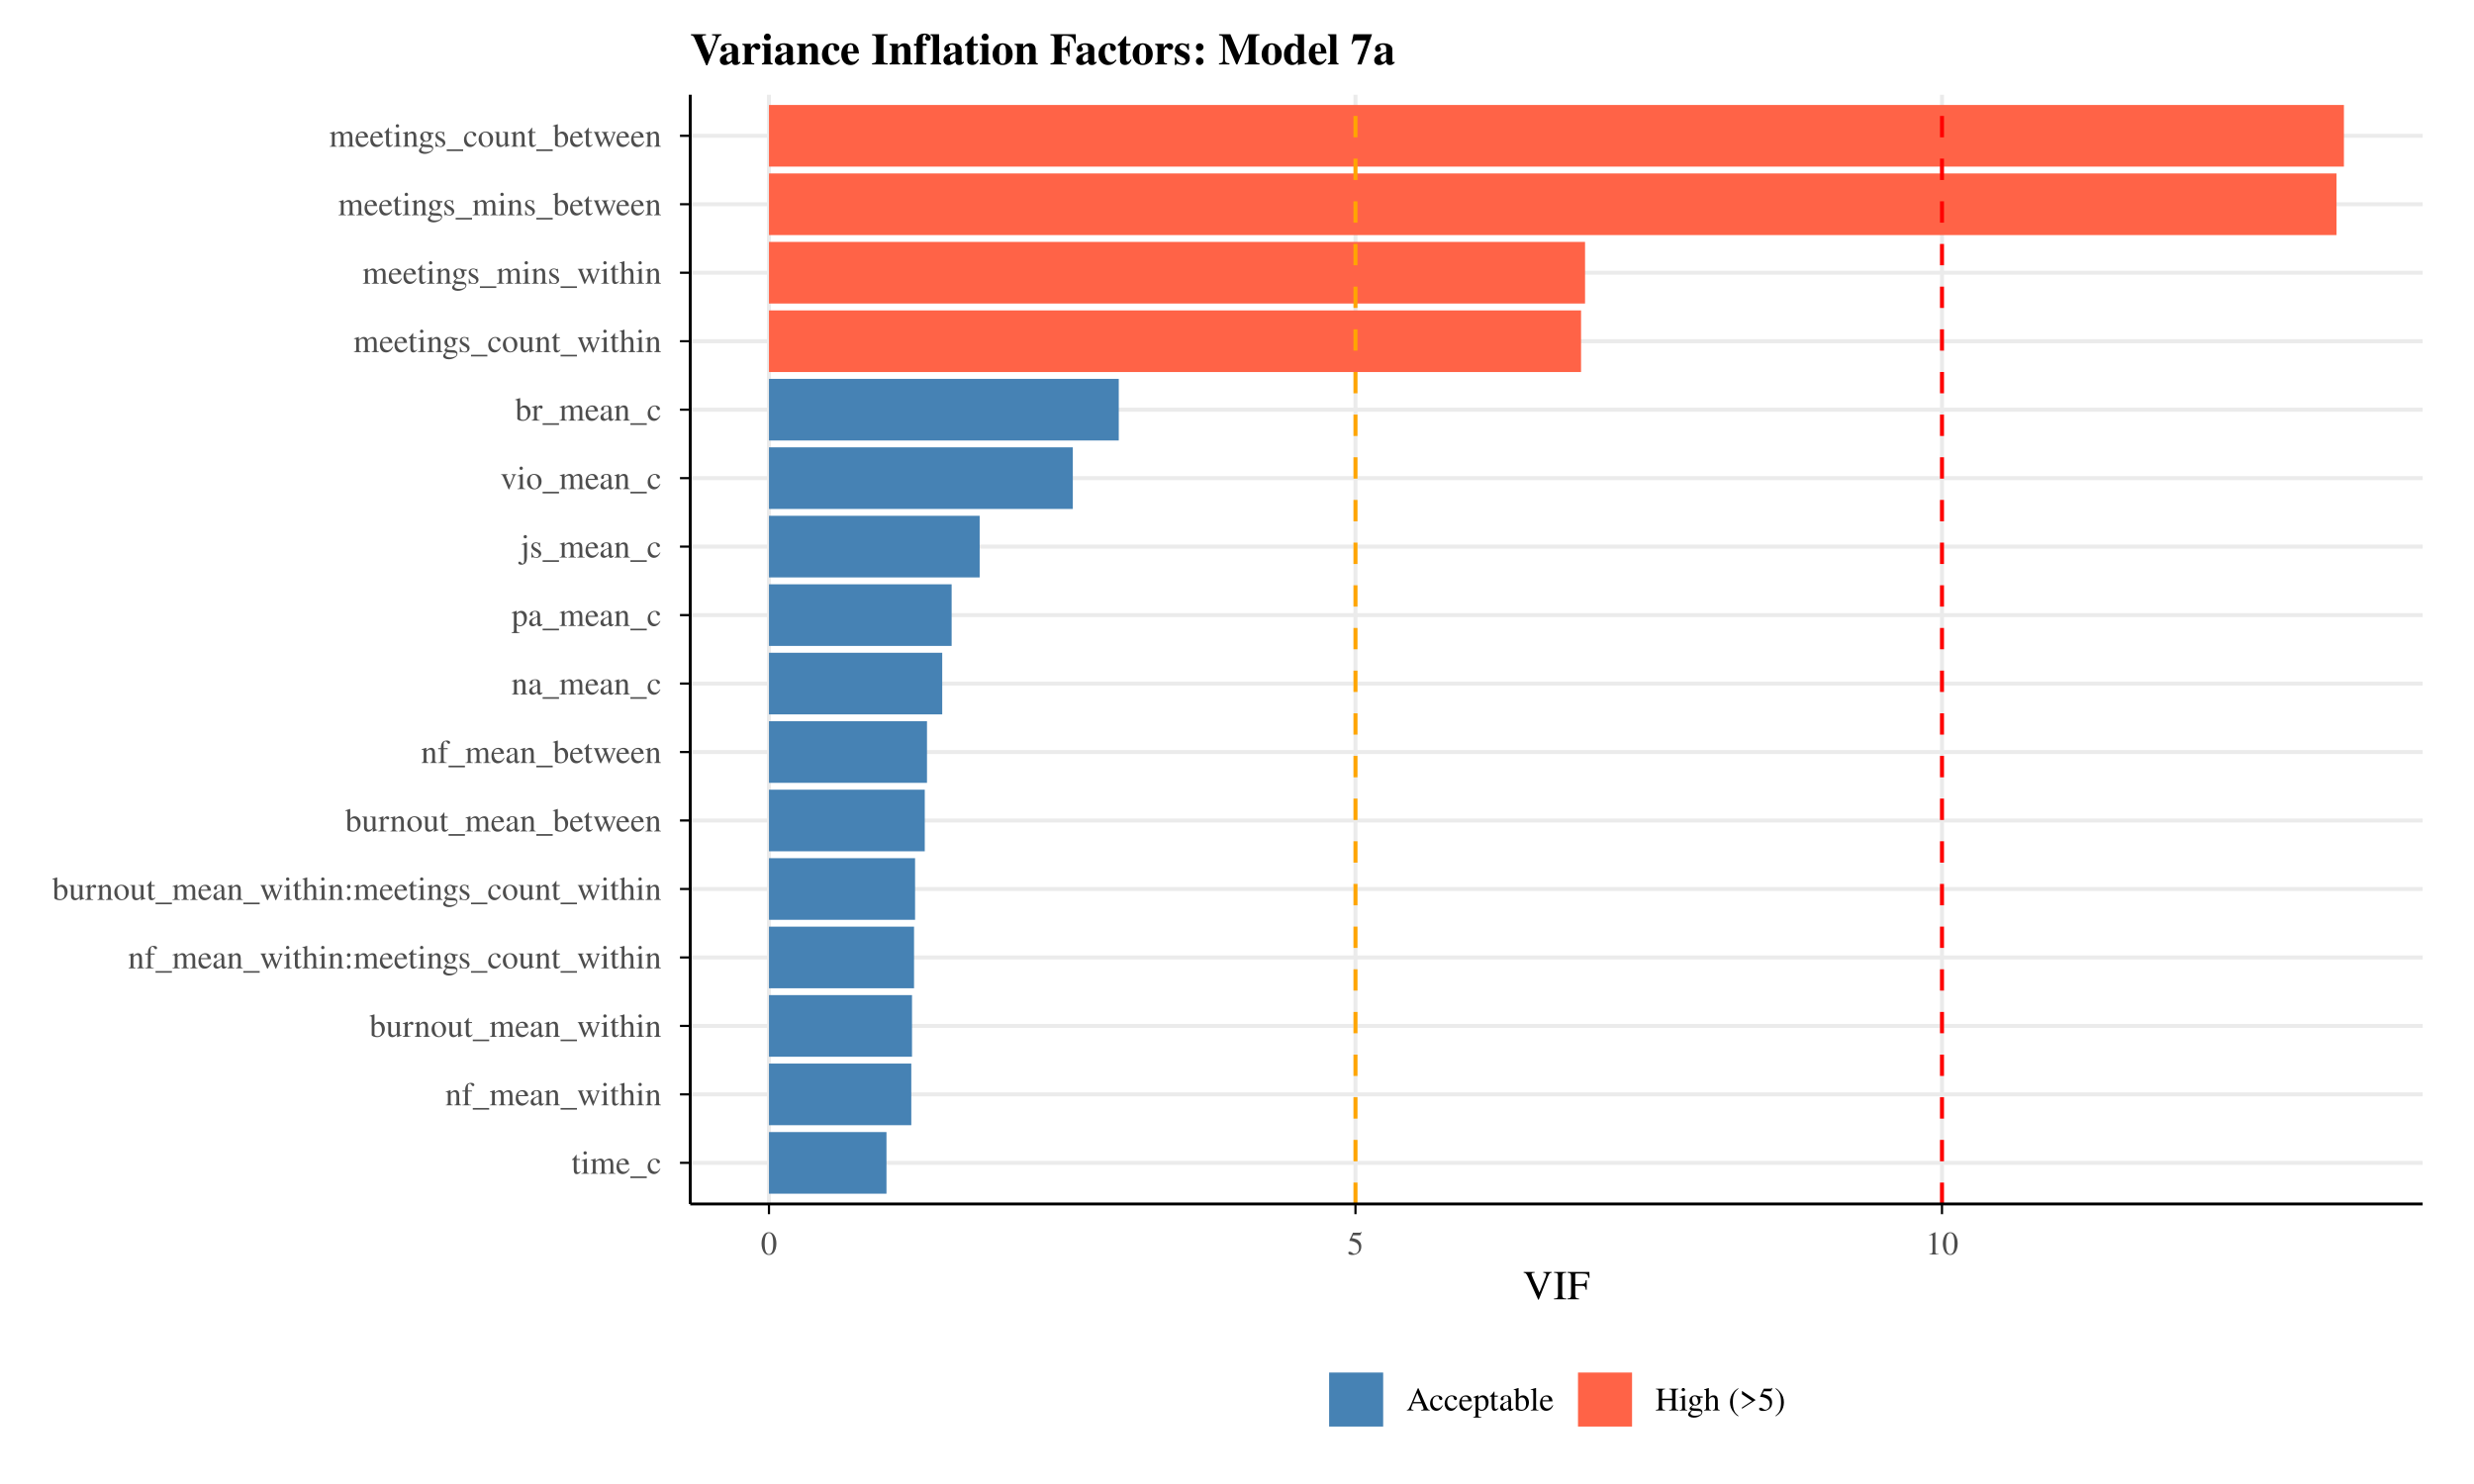
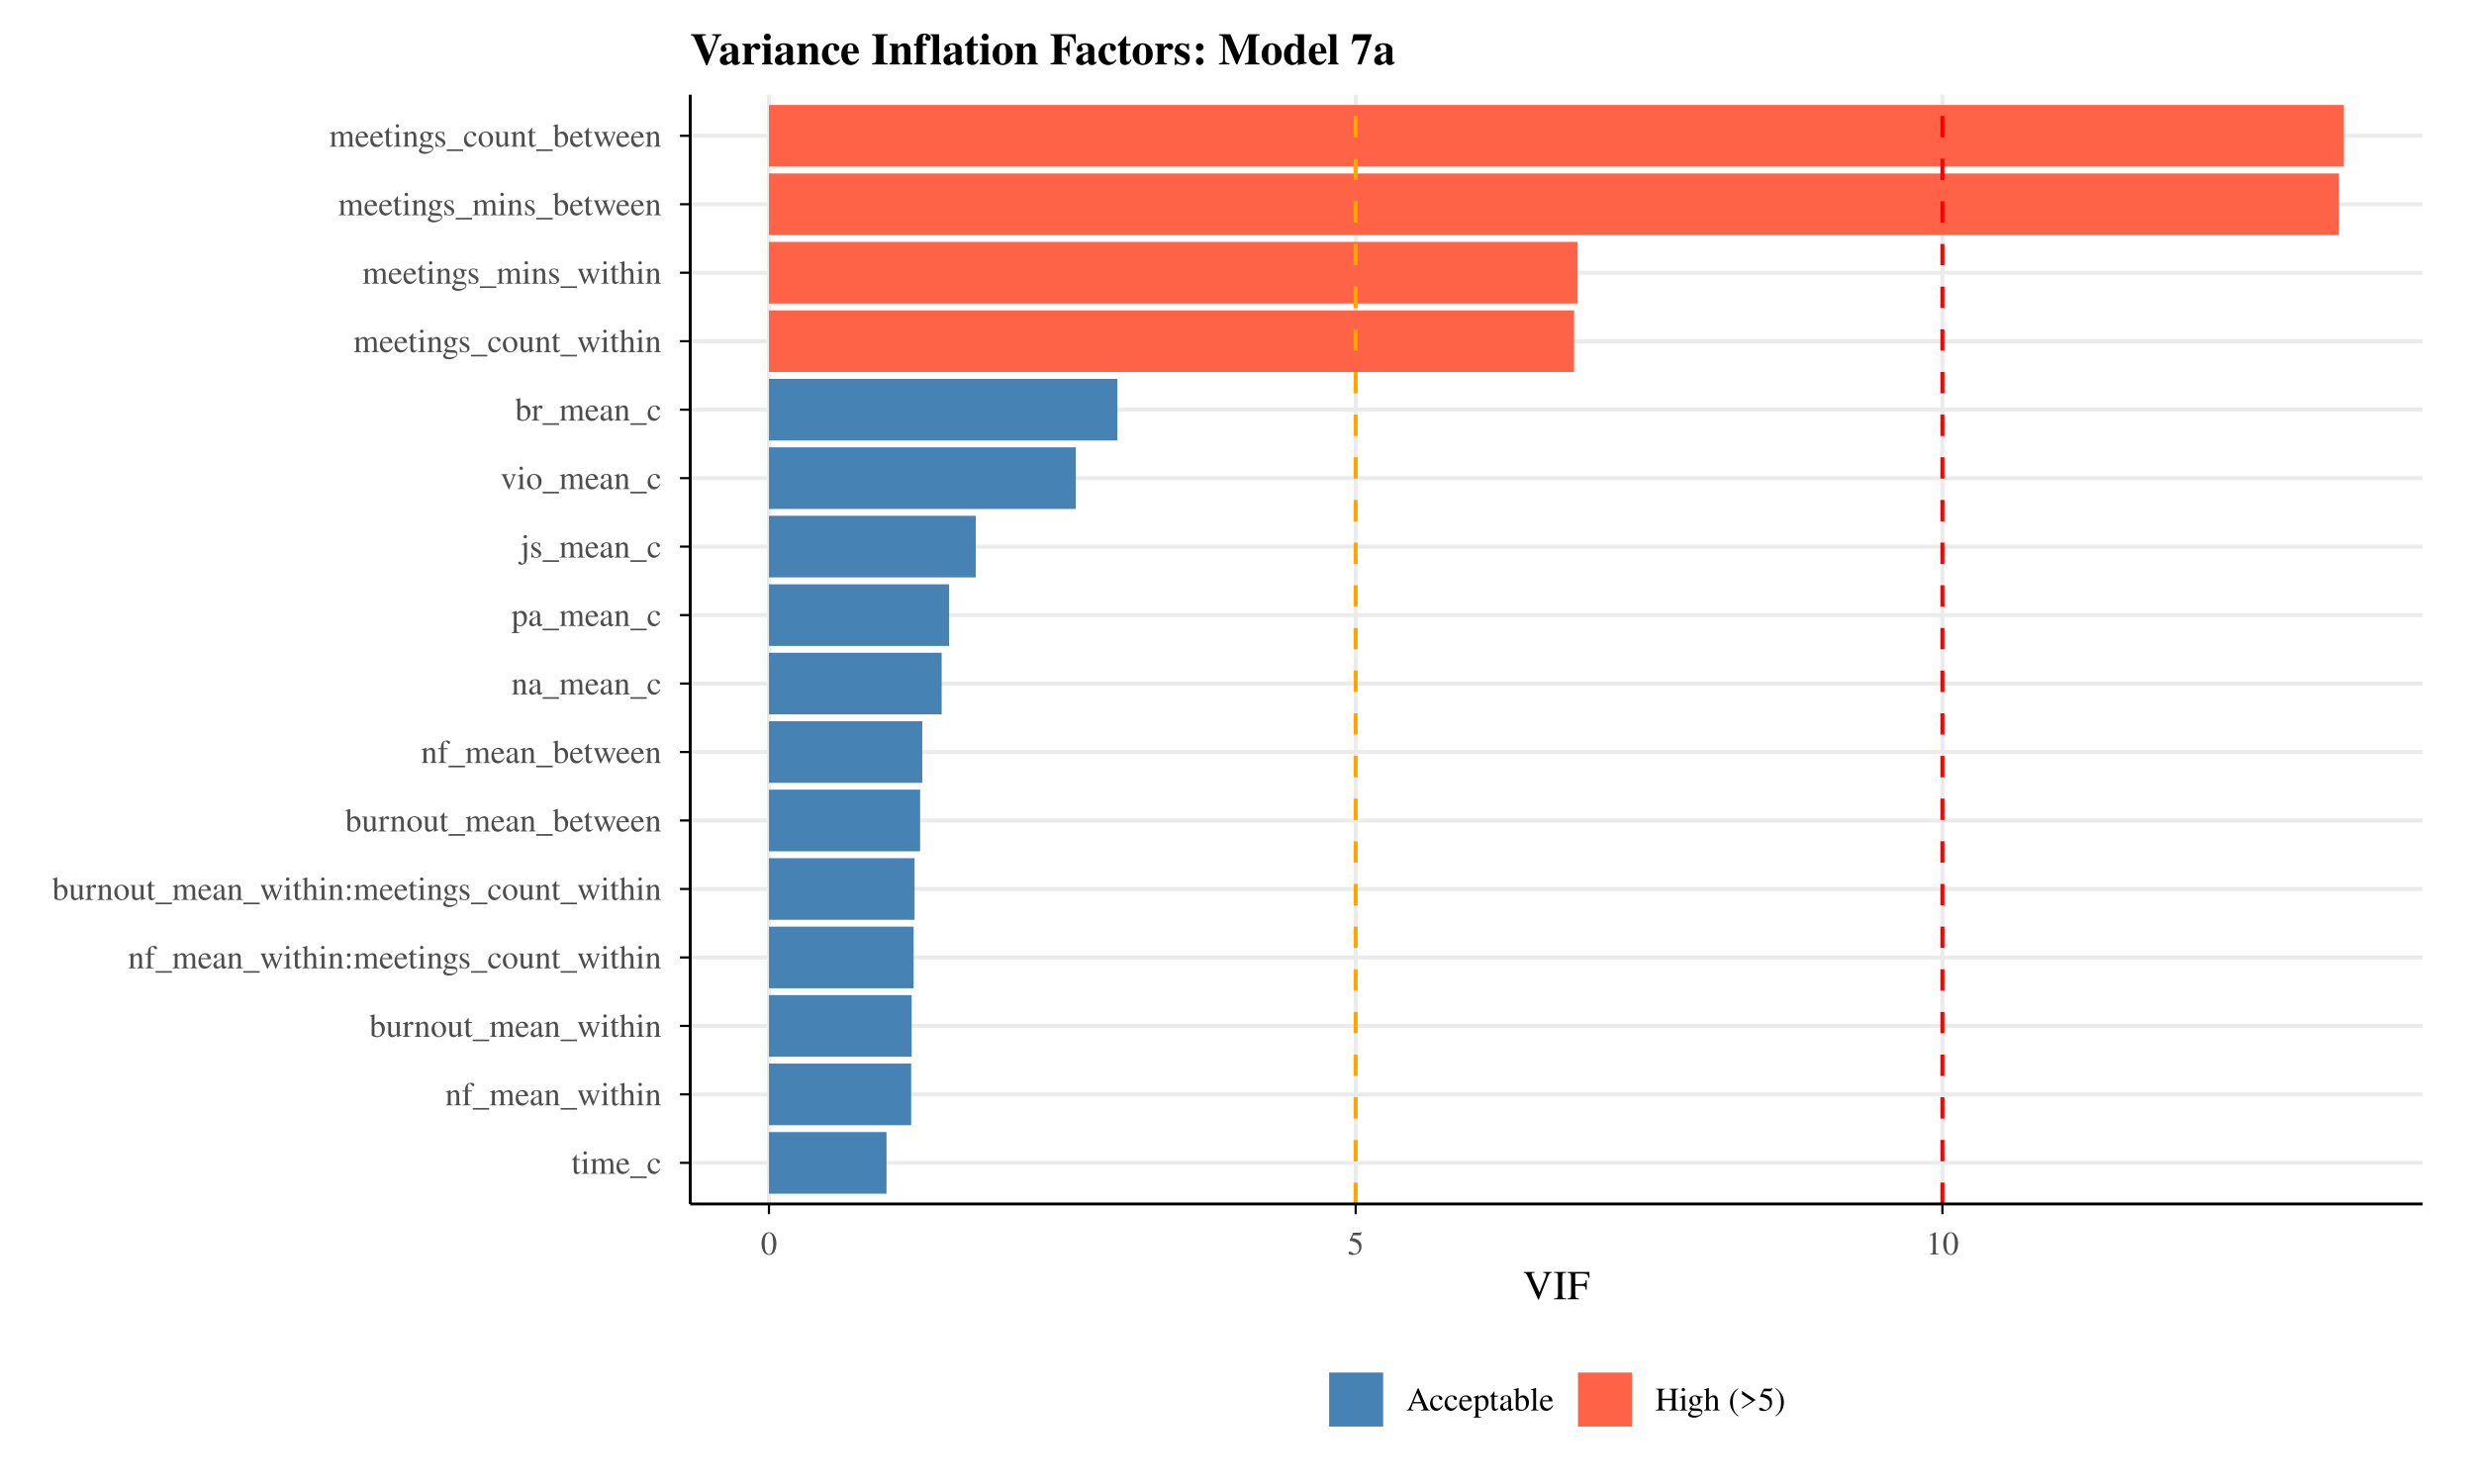
<svg xmlns="http://www.w3.org/2000/svg" width="720.00pt" height="432.00pt" viewBox="0 0 720.00 432.00">
  <g class="svglite">
    <defs>
      <style type="text/css">
    .svglite line, .svglite polyline, .svglite polygon, .svglite path, .svglite rect, .svglite circle {
      fill: none;
      stroke: #000000;
      stroke-linecap: round;
      stroke-linejoin: round;
      stroke-miterlimit: 10.00;
    }
    .svglite text {
      white-space: pre;
    }
    .svglite g.glyphgroup path {
      fill: inherit;
      stroke: none;
    }
  </style>
    </defs>
    <rect width="100%" height="100%" style="stroke: none; fill: #FFFFFF;" />
    <defs>
      <clipPath id="cpMC4wMHw3MjAuMDB8MC4wMHw0MzIuMDA=">
        <rect x="0.00" y="0.00" width="720.00" height="432.00" />
      </clipPath>
    </defs>
    <g clip-path="url(#cpMC4wMHw3MjAuMDB8MC4wMHw0MzIuMDA=)">
      <rect x="0.00" y="-0" width="720.00" height="432.00" style="stroke-width: 1.16; stroke: none; fill: #FFFFFF;" />
    </g>
    <defs>
      <clipPath id="cpMjAwLjg4fDcwNS4wNnwyNy41N3wzNTAuNDc=">
        <rect x="200.88" y="27.57" width="504.18" height="322.91" />
      </clipPath>
    </defs>
    <g clip-path="url(#cpMjAwLjg4fDcwNS4wNnwyNy41N3wzNTAuNDc=)">
      <polyline points="200.88,338.51 705.06,338.51 " style="stroke-width: 1.16; stroke: #EBEBEB; stroke-linecap: butt;" />
      <polyline points="200.88,318.58 705.06,318.58 " style="stroke-width: 1.16; stroke: #EBEBEB; stroke-linecap: butt;" />
      <polyline points="200.88,298.65 705.06,298.65 " style="stroke-width: 1.16; stroke: #EBEBEB; stroke-linecap: butt;" />
      <polyline points="200.88,278.72 705.06,278.72 " style="stroke-width: 1.16; stroke: #EBEBEB; stroke-linecap: butt;" />
      <polyline points="200.88,258.79 705.06,258.79 " style="stroke-width: 1.16; stroke: #EBEBEB; stroke-linecap: butt;" />
      <polyline points="200.88,238.85 705.06,238.85 " style="stroke-width: 1.16; stroke: #EBEBEB; stroke-linecap: butt;" />
      <polyline points="200.88,218.92 705.06,218.92 " style="stroke-width: 1.16; stroke: #EBEBEB; stroke-linecap: butt;" />
      <polyline points="200.88,198.99 705.06,198.99 " style="stroke-width: 1.16; stroke: #EBEBEB; stroke-linecap: butt;" />
      <polyline points="200.88,179.06 705.06,179.06 " style="stroke-width: 1.16; stroke: #EBEBEB; stroke-linecap: butt;" />
      <polyline points="200.88,159.12 705.06,159.12 " style="stroke-width: 1.16; stroke: #EBEBEB; stroke-linecap: butt;" />
      <polyline points="200.88,139.19 705.06,139.19 " style="stroke-width: 1.16; stroke: #EBEBEB; stroke-linecap: butt;" />
      <polyline points="200.88,119.26 705.06,119.26 " style="stroke-width: 1.16; stroke: #EBEBEB; stroke-linecap: butt;" />
      <polyline points="200.88,99.33 705.06,99.33 " style="stroke-width: 1.16; stroke: #EBEBEB; stroke-linecap: butt;" />
      <polyline points="200.88,79.39 705.06,79.39 " style="stroke-width: 1.16; stroke: #EBEBEB; stroke-linecap: butt;" />
      <polyline points="200.88,59.46 705.06,59.46 " style="stroke-width: 1.16; stroke: #EBEBEB; stroke-linecap: butt;" />
      <polyline points="200.88,39.53 705.06,39.53 " style="stroke-width: 1.16; stroke: #EBEBEB; stroke-linecap: butt;" />
      <polyline points="223.79,350.47 223.79,27.57 " style="stroke-width: 1.16; stroke: #EBEBEB; stroke-linecap: butt;" />
-       <polyline points="394.48,350.47 394.48,27.57 " style="stroke-width: 1.16; stroke: #EBEBEB; stroke-linecap: butt;" />
-       <polyline points="565.17,350.47 565.17,27.57 " style="stroke-width: 1.16; stroke: #EBEBEB; stroke-linecap: butt;" />
-       <rect x="223.79" y="329.55" width="34.20" height="17.94" style="stroke-width: 1.16; stroke: none; stroke-linecap: butt; stroke-linejoin: miter; fill: #4682B4;" />
-       <rect x="223.79" y="289.68" width="41.63" height="17.94" style="stroke-width: 1.16; stroke: none; stroke-linecap: butt; stroke-linejoin: miter; fill: #4682B4;" />
-       <rect x="223.79" y="309.61" width="41.42" height="17.94" style="stroke-width: 1.16; stroke: none; stroke-linecap: butt; stroke-linejoin: miter; fill: #4682B4;" />
-       <rect x="223.79" y="90.36" width="236.34" height="17.94" style="stroke-width: 1.16; stroke: none; stroke-linecap: butt; stroke-linejoin: miter; fill: #FF6347;" />
-       <rect x="223.79" y="70.42" width="237.50" height="17.94" style="stroke-width: 1.16; stroke: none; stroke-linecap: butt; stroke-linejoin: miter; fill: #FF6347;" />
-       <rect x="223.79" y="229.88" width="45.34" height="17.94" style="stroke-width: 1.16; stroke: none; stroke-linecap: butt; stroke-linejoin: miter; fill: #4682B4;" />
-       <rect x="223.79" y="209.95" width="45.99" height="17.94" style="stroke-width: 1.16; stroke: none; stroke-linecap: butt; stroke-linejoin: miter; fill: #4682B4;" />
+       <polyline points="394.54,350.47 394.54,27.57 " style="stroke-width: 1.16; stroke: #EBEBEB; stroke-linecap: butt;" />
+       <polyline points="565.29,350.47 565.29,27.57 " style="stroke-width: 1.16; stroke: #EBEBEB; stroke-linecap: butt;" />
+       <rect x="223.79" y="329.55" width="34.21" height="17.94" style="stroke-width: 1.16; stroke: none; stroke-linecap: butt; stroke-linejoin: miter; fill: #4682B4;" />
+       <rect x="223.79" y="289.68" width="41.53" height="17.94" style="stroke-width: 1.16; stroke: none; stroke-linecap: butt; stroke-linejoin: miter; fill: #4682B4;" />
+       <rect x="223.79" y="309.61" width="41.38" height="17.94" style="stroke-width: 1.16; stroke: none; stroke-linecap: butt; stroke-linejoin: miter; fill: #4682B4;" />
+       <rect x="223.79" y="90.36" width="234.31" height="17.94" style="stroke-width: 1.16; stroke: none; stroke-linecap: butt; stroke-linejoin: miter; fill: #FF6347;" />
+       <rect x="223.79" y="70.42" width="235.35" height="17.94" style="stroke-width: 1.16; stroke: none; stroke-linecap: butt; stroke-linejoin: miter; fill: #FF6347;" />
+       <rect x="223.79" y="229.88" width="43.99" height="17.94" style="stroke-width: 1.16; stroke: none; stroke-linecap: butt; stroke-linejoin: miter; fill: #4682B4;" />
+       <rect x="223.79" y="209.95" width="44.61" height="17.94" style="stroke-width: 1.16; stroke: none; stroke-linecap: butt; stroke-linejoin: miter; fill: #4682B4;" />
      <rect x="223.79" y="30.56" width="458.35" height="17.94" style="stroke-width: 1.16; stroke: none; stroke-linecap: butt; stroke-linejoin: miter; fill: #FF6347;" />
-       <rect x="223.79" y="50.49" width="456.20" height="17.94" style="stroke-width: 1.16; stroke: none; stroke-linecap: butt; stroke-linejoin: miter; fill: #FF6347;" />
-       <rect x="223.79" y="170.09" width="53.16" height="17.94" style="stroke-width: 1.16; stroke: none; stroke-linecap: butt; stroke-linejoin: miter; fill: #4682B4;" />
-       <rect x="223.79" y="190.02" width="50.42" height="17.94" style="stroke-width: 1.16; stroke: none; stroke-linecap: butt; stroke-linejoin: miter; fill: #4682B4;" />
-       <rect x="223.79" y="110.29" width="101.80" height="17.94" style="stroke-width: 1.16; stroke: none; stroke-linecap: butt; stroke-linejoin: miter; fill: #4682B4;" />
-       <rect x="223.79" y="130.22" width="88.43" height="17.94" style="stroke-width: 1.16; stroke: none; stroke-linecap: butt; stroke-linejoin: miter; fill: #4682B4;" />
-       <rect x="223.79" y="150.15" width="61.32" height="17.94" style="stroke-width: 1.16; stroke: none; stroke-linecap: butt; stroke-linejoin: miter; fill: #4682B4;" />
-       <rect x="223.79" y="249.82" width="42.52" height="17.94" style="stroke-width: 1.16; stroke: none; stroke-linecap: butt; stroke-linejoin: miter; fill: #4682B4;" />
-       <rect x="223.79" y="269.75" width="42.22" height="17.94" style="stroke-width: 1.16; stroke: none; stroke-linecap: butt; stroke-linejoin: miter; fill: #4682B4;" />
-       <line x1="394.48" y1="350.47" x2="394.48" y2="27.57" style="stroke-width: 1.16; stroke: #FFA500; stroke-dasharray: 6.21,6.21; stroke-linecap: butt;" />
-       <line x1="565.17" y1="350.47" x2="565.17" y2="27.57" style="stroke-width: 1.16; stroke: #FF0000; stroke-dasharray: 6.21,6.21; stroke-linecap: butt;" />
+       <rect x="223.79" y="50.49" width="456.91" height="17.94" style="stroke-width: 1.16; stroke: none; stroke-linecap: butt; stroke-linejoin: miter; fill: #FF6347;" />
+       <rect x="223.79" y="170.09" width="52.41" height="17.94" style="stroke-width: 1.16; stroke: none; stroke-linecap: butt; stroke-linejoin: miter; fill: #4682B4;" />
+       <rect x="223.79" y="190.02" width="50.26" height="17.94" style="stroke-width: 1.16; stroke: none; stroke-linecap: butt; stroke-linejoin: miter; fill: #4682B4;" />
+       <rect x="223.79" y="110.29" width="101.39" height="17.94" style="stroke-width: 1.16; stroke: none; stroke-linecap: butt; stroke-linejoin: miter; fill: #4682B4;" />
+       <rect x="223.79" y="130.22" width="89.29" height="17.94" style="stroke-width: 1.16; stroke: none; stroke-linecap: butt; stroke-linejoin: miter; fill: #4682B4;" />
+       <rect x="223.79" y="150.15" width="60.19" height="17.94" style="stroke-width: 1.16; stroke: none; stroke-linecap: butt; stroke-linejoin: miter; fill: #4682B4;" />
+       <rect x="223.79" y="249.82" width="42.37" height="17.94" style="stroke-width: 1.16; stroke: none; stroke-linecap: butt; stroke-linejoin: miter; fill: #4682B4;" />
+       <rect x="223.79" y="269.75" width="42.09" height="17.94" style="stroke-width: 1.16; stroke: none; stroke-linecap: butt; stroke-linejoin: miter; fill: #4682B4;" />
+       <line x1="394.54" y1="350.47" x2="394.54" y2="27.57" style="stroke-width: 1.16; stroke: #FFA500; stroke-dasharray: 6.21,6.21; stroke-linecap: butt;" />
+       <line x1="565.29" y1="350.47" x2="565.29" y2="27.57" style="stroke-width: 1.16; stroke: #FF0000; stroke-dasharray: 6.21,6.21; stroke-linecap: butt;" />
    </g>
    <g clip-path="url(#cpMC4wMHw3MjAuMDB8MC4wMHw0MzIuMDA=)">
      <polyline points="200.88,350.47 200.88,27.57 " style="stroke-width: 0.85; stroke-linecap: butt;" />
      <text x="192.51" y="341.69" text-anchor="end" style="font-size: 9.60px;fill: #4D4D4D; font-family: &quot;Times&quot;;" textLength="26.14px" lengthAdjust="spacingAndGlyphs">time_c</text>
      <text x="192.51" y="321.76" text-anchor="end" style="font-size: 9.60px;fill: #4D4D4D; font-family: &quot;Times&quot;;" textLength="62.91px" lengthAdjust="spacingAndGlyphs">nf_mean_within</text>
      <text x="192.51" y="301.83" text-anchor="end" style="font-size: 9.60px;fill: #4D4D4D; font-family: &quot;Times&quot;;" textLength="84.77px" lengthAdjust="spacingAndGlyphs">burnout_mean_within</text>
      <text x="192.51" y="281.89" text-anchor="end" style="font-size: 9.60px;fill: #4D4D4D; font-family: &quot;Times&quot;;" textLength="155.70px" lengthAdjust="spacingAndGlyphs">nf_mean_within:meetings_count_within</text>
      <text x="192.51" y="261.96" text-anchor="end" style="font-size: 9.60px;fill: #4D4D4D; font-family: &quot;Times&quot;;" textLength="177.56px" lengthAdjust="spacingAndGlyphs">burnout_mean_within:meetings_count_within</text>
      <text x="192.51" y="242.03" text-anchor="end" style="font-size: 9.60px;fill: #4D4D4D; font-family: &quot;Times&quot;;" textLength="92.22px" lengthAdjust="spacingAndGlyphs">burnout_mean_between</text>
      <text x="192.51" y="222.10" text-anchor="end" style="font-size: 9.60px;fill: #4D4D4D; font-family: &quot;Times&quot;;" textLength="70.36px" lengthAdjust="spacingAndGlyphs">nf_mean_between</text>
      <text x="192.51" y="202.16" text-anchor="end" style="font-size: 9.60px;fill: #4D4D4D; font-family: &quot;Times&quot;;" textLength="43.72px" lengthAdjust="spacingAndGlyphs">na_mean_c</text>
      <text x="192.51" y="182.23" text-anchor="end" style="font-size: 9.60px;fill: #4D4D4D; font-family: &quot;Times&quot;;" textLength="43.72px" lengthAdjust="spacingAndGlyphs">pa_mean_c</text>
      <text x="192.51" y="162.30" text-anchor="end" style="font-size: 9.60px;fill: #4D4D4D; font-family: &quot;Times&quot;;" textLength="41.06px" lengthAdjust="spacingAndGlyphs">js_mean_c</text>
      <text x="192.51" y="142.37" text-anchor="end" style="font-size: 9.60px;fill: #4D4D4D; font-family: &quot;Times&quot;;" textLength="46.92px" lengthAdjust="spacingAndGlyphs">vio_mean_c</text>
      <text x="192.51" y="122.43" text-anchor="end" style="font-size: 9.60px;fill: #4D4D4D; font-family: &quot;Times&quot;;" textLength="42.64px" lengthAdjust="spacingAndGlyphs">br_mean_c</text>
      <text x="192.51" y="102.50" text-anchor="end" style="font-size: 9.60px;fill: #4D4D4D; font-family: &quot;Times&quot;;" textLength="90.12px" lengthAdjust="spacingAndGlyphs">meetings_count_within</text>
      <text x="192.51" y="82.57" text-anchor="end" style="font-size: 9.60px;fill: #4D4D4D; font-family: &quot;Times&quot;;" textLength="87.47px" lengthAdjust="spacingAndGlyphs">meetings_mins_within</text>
      <text x="192.51" y="62.64" text-anchor="end" style="font-size: 9.60px;fill: #4D4D4D; font-family: &quot;Times&quot;;" textLength="94.92px" lengthAdjust="spacingAndGlyphs">meetings_mins_between</text>
      <text x="192.51" y="42.70" text-anchor="end" style="font-size: 9.60px;fill: #4D4D4D; font-family: &quot;Times&quot;;" textLength="97.58px" lengthAdjust="spacingAndGlyphs">meetings_count_between</text>
      <polyline points="197.89,338.51 200.88,338.51 " style="stroke-width: 0.64; stroke-linecap: butt;" />
      <polyline points="197.89,318.58 200.88,318.58 " style="stroke-width: 0.64; stroke-linecap: butt;" />
      <polyline points="197.89,298.65 200.88,298.65 " style="stroke-width: 0.64; stroke-linecap: butt;" />
      <polyline points="197.89,278.72 200.88,278.72 " style="stroke-width: 0.64; stroke-linecap: butt;" />
      <polyline points="197.89,258.79 200.88,258.79 " style="stroke-width: 0.64; stroke-linecap: butt;" />
      <polyline points="197.89,238.85 200.88,238.85 " style="stroke-width: 0.64; stroke-linecap: butt;" />
      <polyline points="197.89,218.92 200.88,218.92 " style="stroke-width: 0.64; stroke-linecap: butt;" />
      <polyline points="197.89,198.99 200.88,198.99 " style="stroke-width: 0.64; stroke-linecap: butt;" />
      <polyline points="197.89,179.06 200.88,179.06 " style="stroke-width: 0.64; stroke-linecap: butt;" />
      <polyline points="197.89,159.12 200.88,159.12 " style="stroke-width: 0.64; stroke-linecap: butt;" />
      <polyline points="197.89,139.19 200.88,139.19 " style="stroke-width: 0.64; stroke-linecap: butt;" />
      <polyline points="197.89,119.26 200.88,119.26 " style="stroke-width: 0.64; stroke-linecap: butt;" />
      <polyline points="197.89,99.33 200.88,99.33 " style="stroke-width: 0.64; stroke-linecap: butt;" />
      <polyline points="197.89,79.39 200.88,79.39 " style="stroke-width: 0.64; stroke-linecap: butt;" />
      <polyline points="197.89,59.46 200.88,59.46 " style="stroke-width: 0.64; stroke-linecap: butt;" />
      <polyline points="197.89,39.53 200.88,39.53 " style="stroke-width: 0.64; stroke-linecap: butt;" />
      <polyline points="200.88,350.47 705.06,350.47 " style="stroke-width: 0.85; stroke-linecap: butt;" />
      <polyline points="223.79,353.46 223.79,350.47 " style="stroke-width: 0.64; stroke-linecap: butt;" />
-       <polyline points="394.48,353.46 394.48,350.47 " style="stroke-width: 0.64; stroke-linecap: butt;" />
-       <polyline points="565.17,353.46 565.17,350.47 " style="stroke-width: 0.64; stroke-linecap: butt;" />
+       <polyline points="394.54,353.46 394.54,350.47 " style="stroke-width: 0.64; stroke-linecap: butt;" />
+       <polyline points="565.29,353.46 565.29,350.47 " style="stroke-width: 0.64; stroke-linecap: butt;" />
      <text x="223.79" y="365.19" text-anchor="middle" style="font-size: 9.60px;fill: #4D4D4D; font-family: &quot;Times&quot;;" textLength="4.80px" lengthAdjust="spacingAndGlyphs">0</text>
-       <text x="394.48" y="365.19" text-anchor="middle" style="font-size: 9.60px;fill: #4D4D4D; font-family: &quot;Times&quot;;" textLength="4.80px" lengthAdjust="spacingAndGlyphs">5</text>
-       <text x="565.17" y="365.19" text-anchor="middle" style="font-size: 9.60px;fill: #4D4D4D; font-family: &quot;Times&quot;;" textLength="9.59px" lengthAdjust="spacingAndGlyphs">10</text>
+       <text x="394.54" y="365.19" text-anchor="middle" style="font-size: 9.60px;fill: #4D4D4D; font-family: &quot;Times&quot;;" textLength="4.80px" lengthAdjust="spacingAndGlyphs">5</text>
+       <text x="565.29" y="365.19" text-anchor="middle" style="font-size: 9.60px;fill: #4D4D4D; font-family: &quot;Times&quot;;" textLength="9.59px" lengthAdjust="spacingAndGlyphs">10</text>
      <text x="452.97" y="378.22" text-anchor="middle" style="font-size: 12.00px; font-family: &quot;Times&quot;;" textLength="19.34px" lengthAdjust="spacingAndGlyphs">VIF</text>
      <rect x="386.81" y="399.55" width="15.73" height="15.73" style="stroke-width: 1.16; stroke: none; stroke-linecap: butt; stroke-linejoin: miter; fill: #4682B4;" />
      <rect x="459.24" y="399.55" width="15.73" height="15.73" style="stroke-width: 1.16; stroke: none; stroke-linecap: butt; stroke-linejoin: miter; fill: #FF6347;" />
      <text x="409.30" y="410.59" style="font-size: 9.60px; font-family: &quot;Times&quot;;" textLength="43.19px" lengthAdjust="spacingAndGlyphs">Acceptable</text>
      <text x="481.72" y="410.59" style="font-size: 9.60px; font-family: &quot;Times&quot;;" textLength="38.17px" lengthAdjust="spacingAndGlyphs">High (&gt;5)</text>
      <text x="200.88" y="18.75" style="font-size: 13.00px; font-weight: bold; font-family: &quot;Times&quot;;" textLength="204.61px" lengthAdjust="spacingAndGlyphs">Variance Inflation Factors: Model 7a</text>
    </g>
  </g>
</svg>
